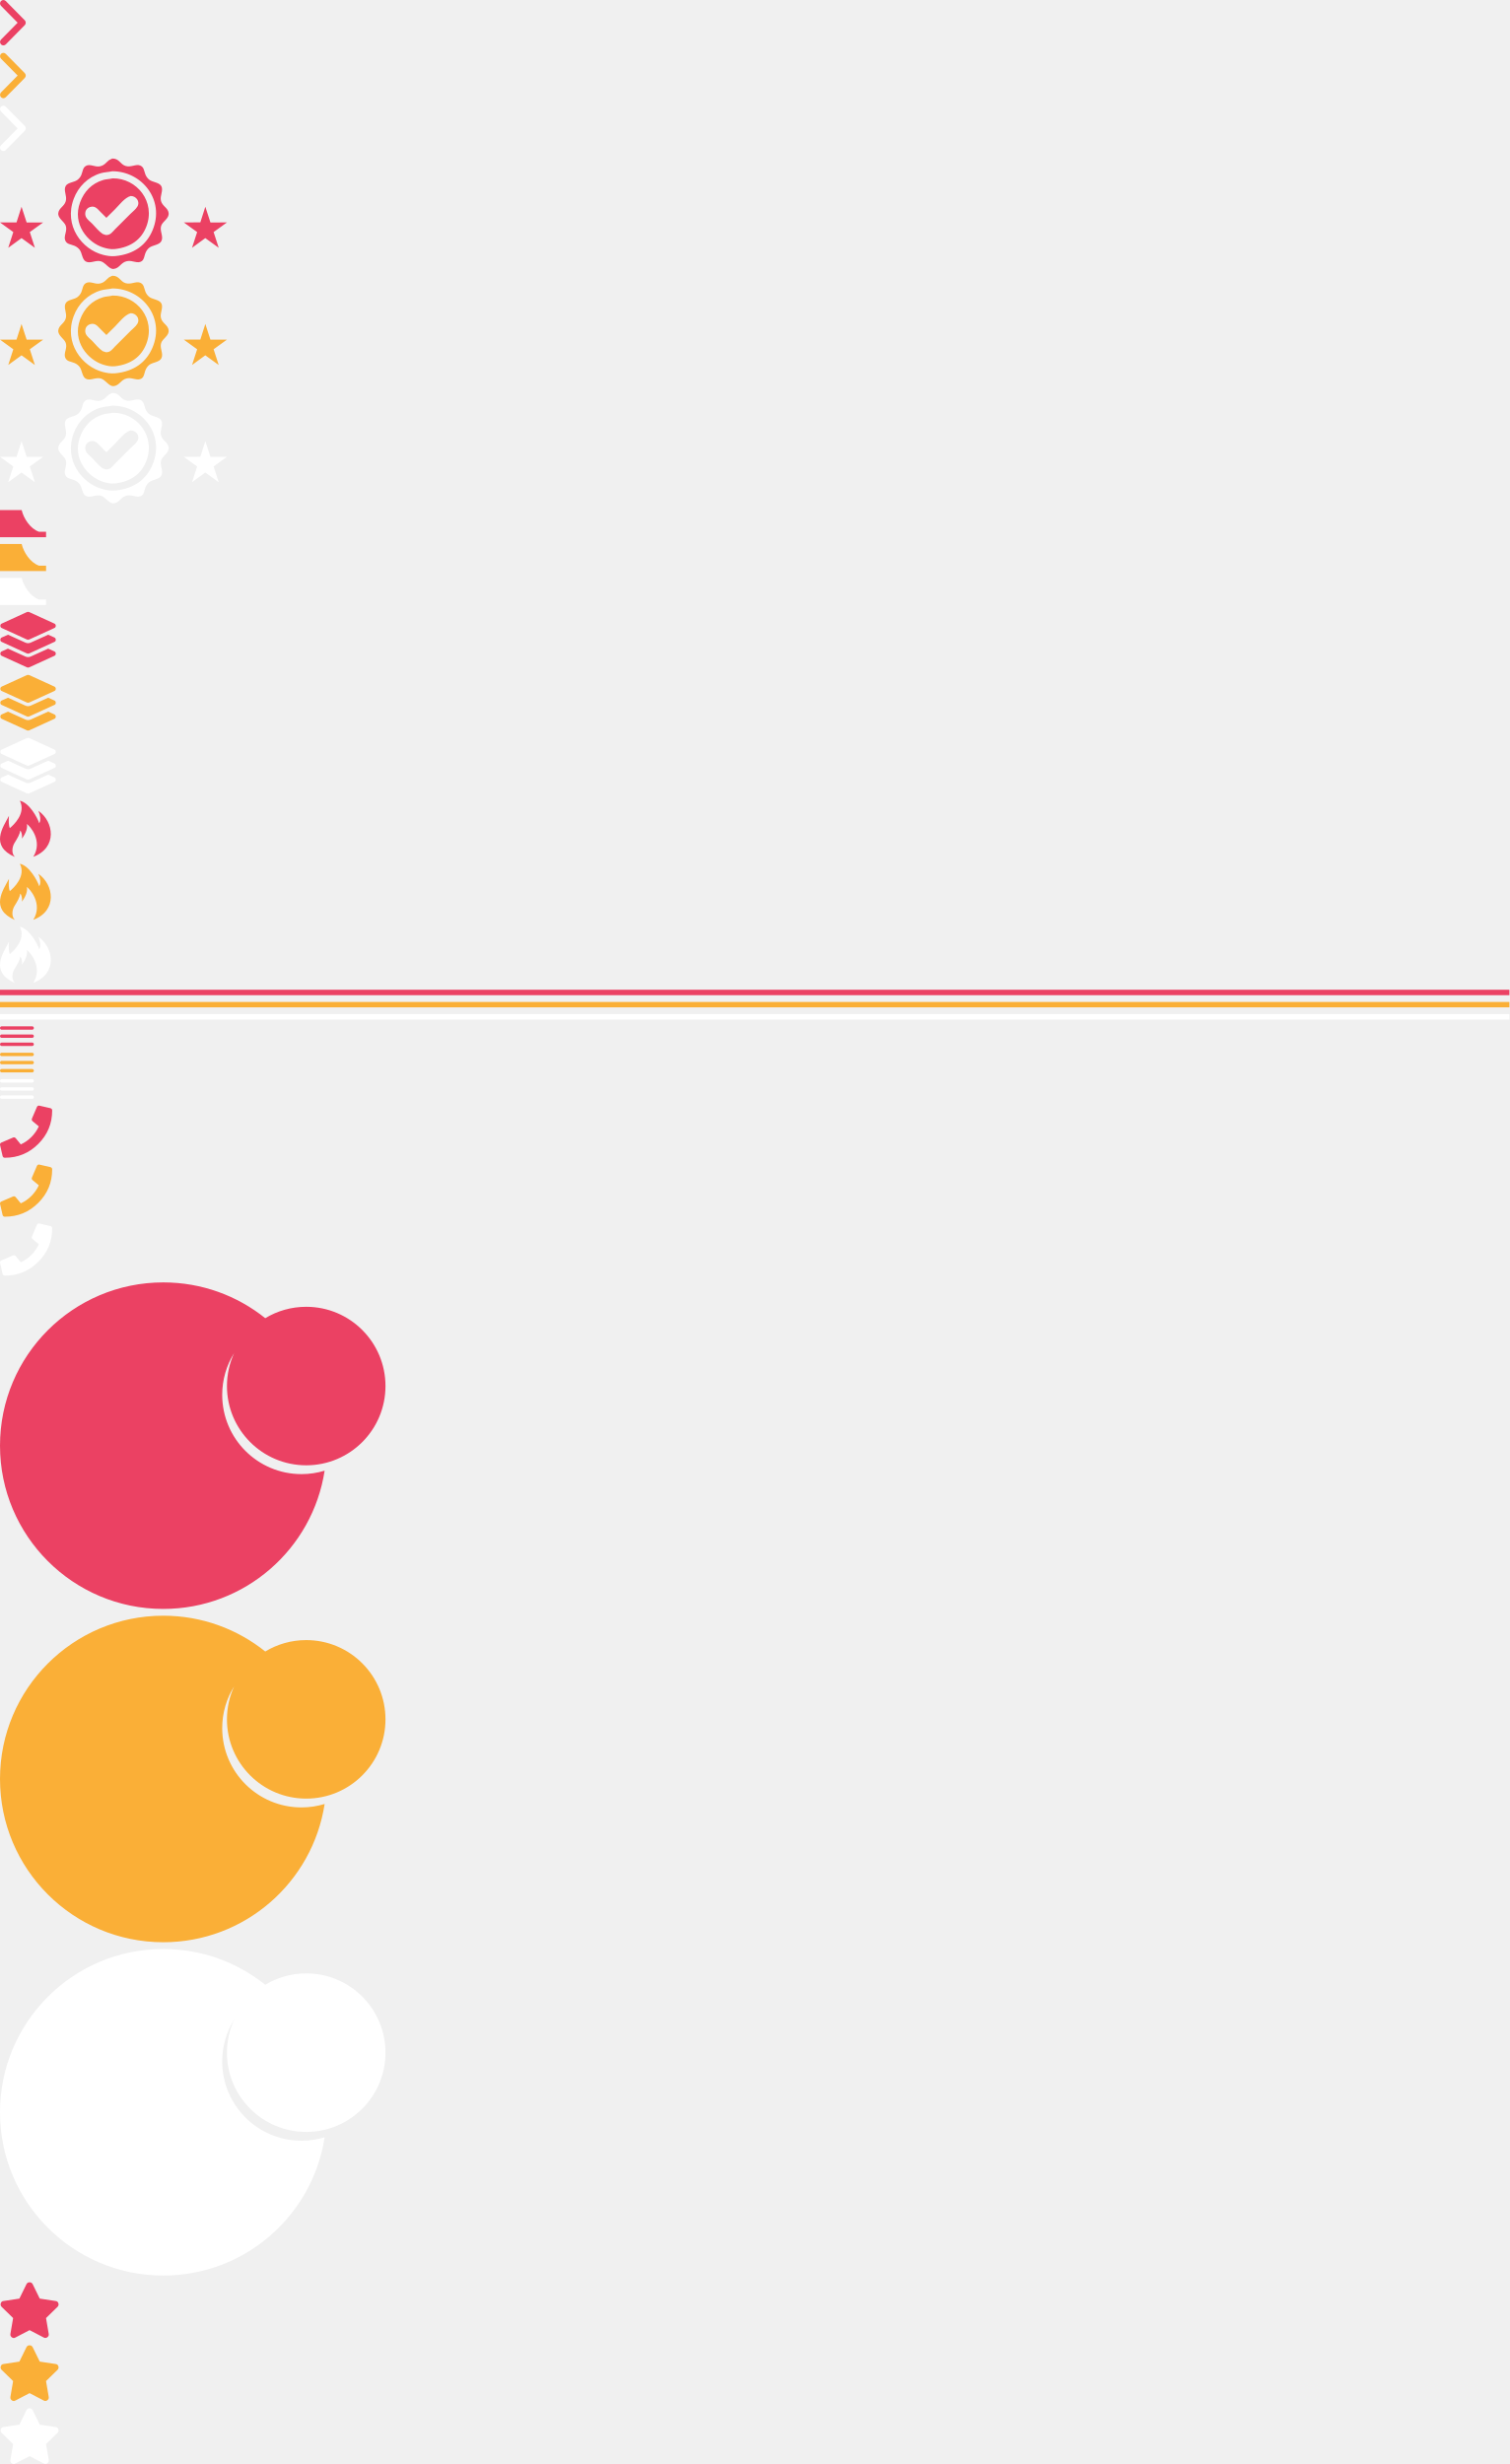
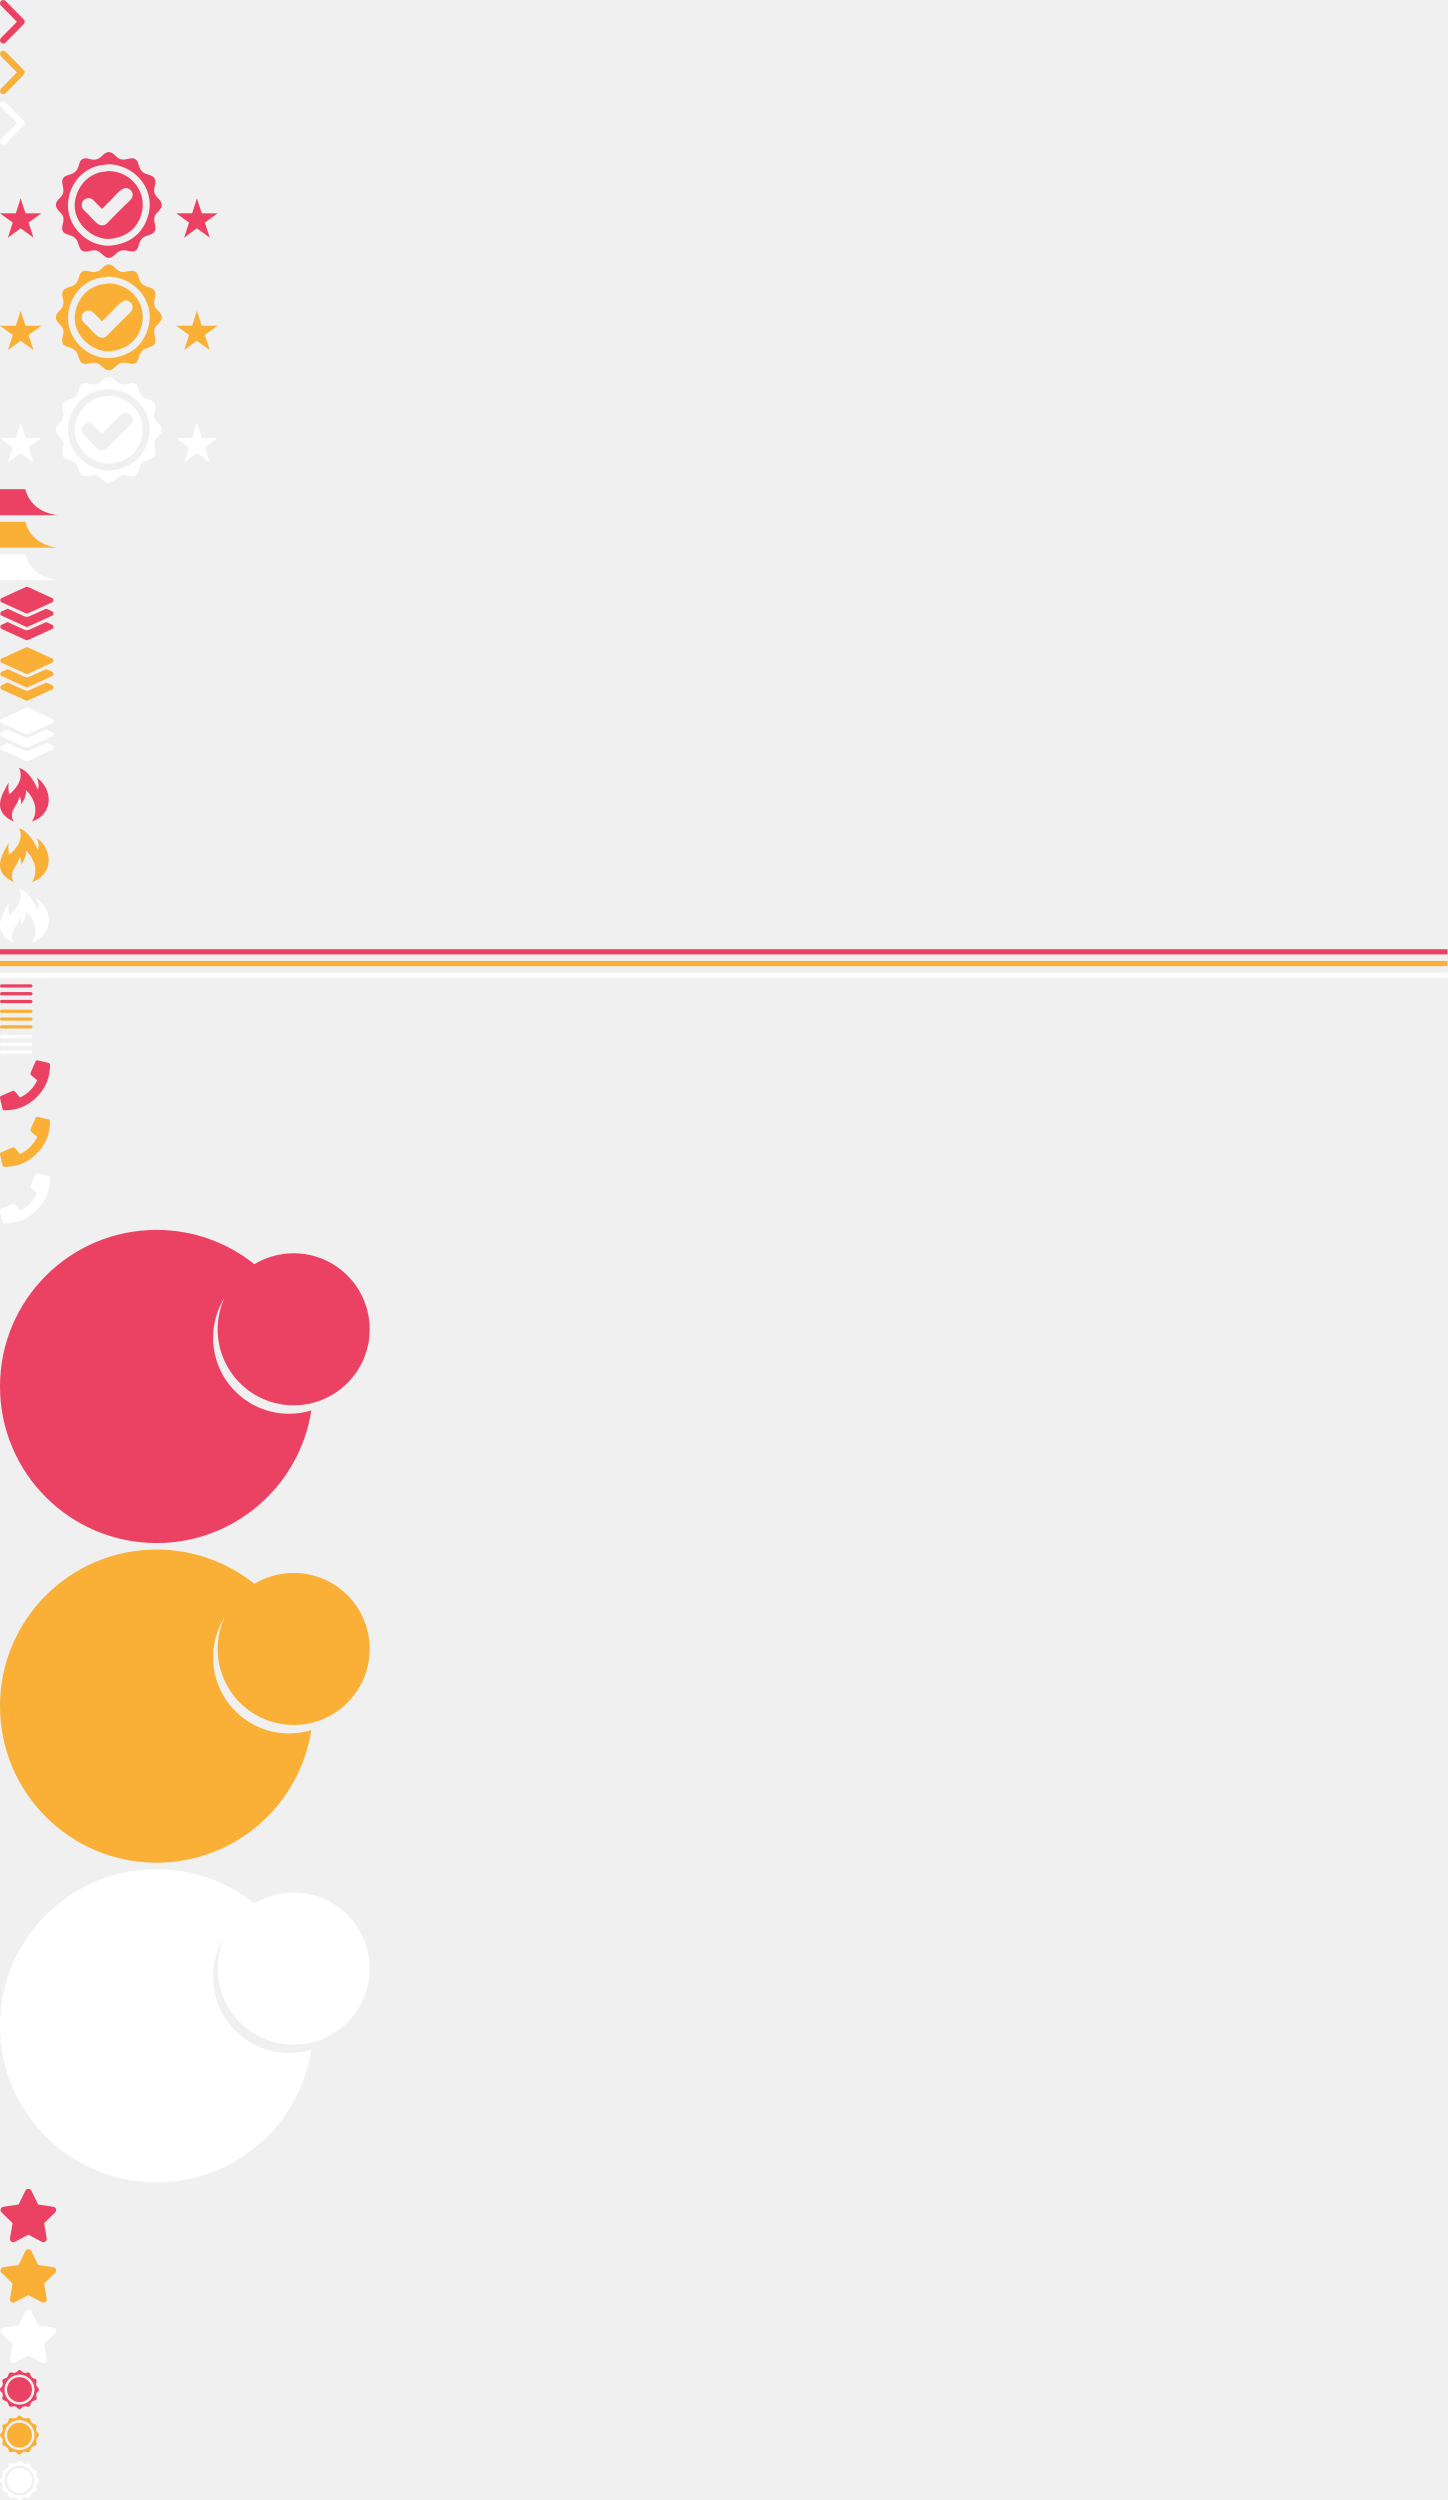
<svg xmlns="http://www.w3.org/2000/svg" xmlns:xlink="http://www.w3.org/1999/xlink">
  <symbol id="icon-arrow" viewBox="0 0 39 68">
    <path fill-rule="evenodd" d="M1.498 58.415l24.539-24.891L1.482 8.616c-1.937-1.965-1.937-5.15 0-7.114a4.908 4.908 0 017.013 0s18.232 18.477 28.069 28.457c1.937 1.964 1.937 5.149 0 7.114L8.511 65.53a4.91 4.91 0 01-7.013 0 5.082 5.082 0 010-7.115z" />
  </symbol>
  <symbol id="icon-bage" viewBox="0 0 335 163">
    <path fill-rule="evenodd" d="M165.812 0c10.29-.095 11.468 8.364 19.392 10.926 8.027 2.594 15.388-3.116 21.54-.676 5.885 2.335 5.63 7.416 7.916 13.381 1.144 2.986 3.233 5.676 5.523 7.55 4.69 3.838 14.448 3.919 17.674 9.207 4.005 6.566-2.385 14.635-.184 22.404 2.194 7.746 10.281 10.008 11.23 17.554 1.037 8.252-8.681 12.122-10.985 18.905-2.562 7.544 3.576 15.318.491 22.22-2.854 6.385-13.05 6.139-18.164 10.25-2.559 2.057-4.514 4.935-5.769 8.286-1.49 3.977-1.743 8.602-4.725 11.049-6.358 5.217-13.858-1.36-22.338.43-9.265 1.955-10.753 10.545-19.637 11.478-6.888.722-11.77-9.182-18.839-11.233-7.851-2.278-15.811 4.03-22.461.184-5.325-3.08-5.264-12.596-8.959-17.309-1.91-2.436-4.491-4.494-7.548-5.77-5.957-2.486-11.344-2.048-13.746-8.102-2.591-6.529 3.679-14.001.736-21.79C94.657 92.85 85.1 88.135 86.036 80.53c.942-7.655 8.83-9.753 11.046-17.554 2.268-7.986-3.901-15.885-.061-22.527 3.017-5.22 12.433-5.22 17.121-8.777 2.407-1.826 4.568-4.288 5.83-7.243 2.267-5.309 2.02-10.759 6.811-13.503 6.235-3.572 13.085 2.061 20.497.613 7.051-1.377 9.219-5.735 13.807-9.268L165.812 0zm.062 18.782c-6.132 1.33-11.977 1.331-17.306 2.946-18.932 5.739-33.039 19.809-39.765 37.81-14.885 39.836 12.34 74.624 43.018 82.556 5.06 1.309 11.509 2.612 18.164 1.965 28.197-2.743 46.152-16.557 55.23-38.24 18.661-44.572-15.94-87.019-59.341-87.037zm.429 10.496c35.587-.484 63.95 34.597 49.646 71.324-7.328 18.815-22.574 30.287-46.148 33.022-6.434.747-12.601-.849-17.244-2.271-23.044-7.056-46.31-34.537-34.365-66.659 5.974-16.065 17.116-27.824 33.997-32.961 4.367-1.328 9.079-1.233 14.114-2.455zm26.633 26.025c-8.879 2.361-17.111 13.556-23.135 19.58l-12.703 12.583-.184-.061-7.609-7.611c-4.093-3.5-8.07-11.108-16.508-8.164-2.504.874-4.449 2.432-5.707 4.542-1.396 2.344-1.776 6.543-.552 9.392 2.006 4.67 6.859 7.693 10.125 11.232 4.466 4.839 9.395 10.741 14.851 14.486l4.357 1.534c6.841.966 10.556-5.034 13.746-8.225l22.829-22.833c3.393-3.394 7.804-6.603 10.309-10.803 4.499-7.544-2.029-15.737-9.819-15.652zM31.788 71.201l7.548 23.201h24.301L44 108.581l7.487 23.202-19.699-14.302-19.637 14.302 7.486-23.202L0 94.341h24.363l7.425-23.14zm271.301 0l7.548 23.201L335 94.341l-19.699 14.24 7.548 23.202-19.821-14.302-19.576 14.302L291 108.581l-19.698-14.24 24.423-.123 7.364-23.017z" />
  </symbol>
-   <symbol id="icon-btn" viewBox="0 0 68 40">
-     <path fill-rule="evenodd" d="M0 40V0h32c2.751 12.048 12.619 27.54 25.631 32H68v8H0z" />
+   <symbol id="icon-btn" viewBox="0 0 90 40">
+     <path fill-rule="evenodd" d="M0 40V0h39c9.654 38.329 51 40 51 40H0z" />
  </symbol>
  <symbol id="icon-catalog" viewBox="0 0 83 83">
    <path fill-rule="evenodd" d="M39.646 40.975c1.171.536 2.342.536 3.516 0l37.241-17.012c1.279-.642 1.918-1.71 1.918-3.21 0-1.497-.639-2.567-1.918-3.209L43.162.532a4.704 4.704 0 00-1.758-.321 4.69 4.69 0 00-1.758.321L2.404 17.544c-1.279.642-1.918 1.712-1.918 3.209 0 1.5.639 2.568 1.918 3.21l37.242 17.012zm31.487-7.062L45.24 45.629c-1.279.536-2.558.802-3.836.802-1.279 0-2.558-.266-3.836-.802L11.834 33.913l-9.43 4.173c-1.279.642-1.918 1.74-1.918 3.29 0 1.552.639 2.595 1.918 3.129l37.242 17.012c1.171.537 2.342.537 3.516 0l37.241-17.012c1.279-.534 1.918-1.577 1.918-3.129 0-1.55-.639-2.648-1.918-3.29l-9.27-4.173zm0 20.542L45.24 66.171c-1.279.537-2.558.802-3.836.802-1.279 0-2.558-.265-3.836-.802L11.674 54.455l-9.27 4.173c-1.279.642-1.918 1.713-1.918 3.21 0 1.499.639 2.568 1.918 3.21l37.242 17.011c1.171.534 2.342.534 3.516 0l37.241-17.011c1.279-.642 1.918-1.711 1.918-3.21 0-1.497-.639-2.568-1.918-3.21l-9.27-4.173z" />
  </symbol>
  <symbol id="icon-fire" viewBox="0 0 75 83">
    <path fill-rule="evenodd" d="M13.275 22.273C4.534 38.901-15.6 66.452 21.93 82.987c-5.81-5.93-3.527-15.776-.671-20.441 4.507-7.362 7.878-12.613 8.529-18.457 2.151 1.333 3.441 8.092 2.506 11.888 6.936-9.104 8.54-17.017 7.289-21.7 3.965 2.384 24.363 24.659 9.566 48.479 35.89-13.387 30.538-51.953 7.517-67.87 2.501 5.822 4.194 13.321 1.252 18.353C55.403 25.314 43.301 2.924 29.333-.004c9.3 18.48-8.856 35.505-14.805 40.399-1.652-3.133-1.983-11.178-1.253-18.122z" />
  </symbol>
  <symbol id="icon-line" viewBox="0 0 2228 8">
    <path fill-rule="evenodd" d="M0 8h2228V0H0v8z" />
  </symbol>
  <symbol id="icon-list" viewBox="0 0 50 29">
    <path fill-rule="evenodd" d="M47.5 17h-45a2.5 2.5 0 010-5h45a2.5 2.5 0 110 5zm0-12h-45a2.5 2.5 0 010-5h45a2.5 2.5 0 110 5zm-45 19h45a2.5 2.5 0 110 5h-45a2.5 2.5 0 110-5z" />
  </symbol>
  <symbol id="icon-phone" viewBox="0 0 77 77">
    <path fill-rule="evenodd" d="M58.51.181c-1.907-.5-3.261.151-4.062 1.955l-7.221 16.84c-.703 1.706-.352 3.108 1.053 4.21l9.026 7.518c-2.708 5.814-6.344 11.028-10.906 15.637a52.879 52.879 0 01-15.721 10.976l-7.371-9.021c-1.203-1.403-2.609-1.753-4.212-1.053L2.248 54.46c-1.907.804-2.607 2.157-2.106 4.06l3.61 15.637c.4 1.903 1.554 2.857 3.46 2.857 19.255 0 35.702-6.818 49.342-20.449C70.192 42.934 77.013 26.494 77.013 7.248c0-1.903-.954-3.056-2.858-3.458L58.51.181z" />
  </symbol>
  <symbol id="icon-sample" viewBox="0 0 569 482">
    <path fill-rule="evenodd" d="M452 270c-64.617 0-117-52.383-117-117 0-17.403 3.805-33.916 10.62-48.76C334.455 122.165 328 143.327 328 166c0 64.617 52.383 117 117 117 11.895 0 23.372-1.781 34.187-5.08C461.419 393.494 361.546 482 241 482 107.899 482 0 374.101 0 241S107.899 0 241 0c56.961 0 109.297 19.771 150.545 52.812C409.189 42.143 429.877 36 452 36c64.617 0 117 52.383 117 117 0 64.617-52.383 117-117 117z" />
  </symbol>
  <symbol id="icon-star" viewBox="0 0 87 83">
    <path fill-rule="evenodd" d="M28.627 24.058L5.291 27.589c-2.132.216-3.516 1.339-4.155 3.37-.64 2.034-.215 3.799 1.278 5.296l16.943 16.53-3.996 23.431c-.32 2.031.372 3.691 2.078 4.975 1.703 1.284 3.461 1.39 5.274.321l20.939-10.913L64.59 81.512c1.811.963 3.569.828 5.275-.401 1.703-1.231 2.397-2.864 2.078-4.895l-3.996-23.431 16.942-16.53c1.491-1.497 1.918-3.262 1.279-5.296-.639-2.031-2.026-3.154-4.156-3.37l-23.336-3.531L48.287 2.874C47.328.948 45.782-.015 43.652-.015c-2.133 0-3.676.963-4.635 2.889l-10.39 21.184z" />
  </symbol>
+   <symbol id="icon-tag" viewBox="0 0 60 60">
+     <path d="M30.36 0h-.99l-1.34.55c-1.47 1-1.53 1.84-3.09 2.75a7.27 7.27 0 01-6.3.56c-2.59-.81-4.43.1-5.24 2-.62 1.48-.36 3.33-2.56 5.32-3 2.73-6.17 1.1-7.17 4.61a5.76 5.76 0 00.4 3.41A7.33 7.33 0 013 25.36c-1 1.32-3.21 2.34-3 4.87.32 3.54 5.89 3.94 3.91 10.92a4.45 4.45 0 00-.13 3.31c1.45 3.39 4.36 1.39 7.35 4.54s1.05 6 4.56 7.21c2.5.88 5.45-2.26 9.6.65 1.34.94 2.36 3.15 4.79 3.07s3.21-2.17 4.72-3.16a7.16 7.16 0 016.24-.81 4.75 4.75 0 003.32.23c3.36-1.19 1.63-4.35 4.58-7.31a7.66 7.66 0 012.33-1.56c1-.39 2.17-.46 3.07-.91a3.73 3.73 0 001.87-2c1-2.67-2.19-5.51.61-9.64 1-1.44 3.1-2.39 3.16-4.71.06-2.5-2.09-3.38-3.07-4.79-2.89-4.14.18-7-.62-9.52s-3.18-2.52-4.79-3.09a7.24 7.24 0 01-4.06-3.83c-.7-1.65-.43-4-2.87-5a4.24 4.24 0 00-3.37.09 7.22 7.22 0 01-6.28-.69 8.87 8.87 0 01-2-1.88C31.83.13 31.04.3 30.35-.02zm-2 10.89a19.18 19.18 0 1013.61 34.12 20.5 20.5 0 002.47-2.35 19.25 19.25 0 004.71-14.34 19.24 19.24 0 00-20.79-17.43zm.11-3.88a23.28 23.28 0 00-9 2.49 23.63 23.63 0 00-7.83 6.62 21.74 21.74 0 00-3.08 5.51 22.37 22.37 0 00-1.52 10c.74 7.18 3.62 12.54 9.1 16.82a23.17 23.17 0 0024.48 2.1 23.49 23.49 0 007.83-6.6 19.7 19.7 0 001.17-1.7 23 23 0 003.43-13.79c-.7-7.18-3.3-11.7-8.31-16.18l-2.49-1.8a21.64 21.64 0 00-3.82-1.92 22.51 22.51 0 00-9.95-1.51z" fill-rule="evenodd" />
+   </symbol>
  <view id="icon-arrow-view-red" viewBox="0 0 39 68" />
  <view id="icon-arrow-view-orange" viewBox="0 78 39 68" />
  <view id="icon-arrow-view-white" viewBox="0 156 39 68" />
  <view id="icon-bage-view-red" viewBox="0 234 335 163" />
  <view id="icon-bage-view-orange" viewBox="0 407 335 163" />
  <view id="icon-bage-view-white" viewBox="0 580 335 163" />
-   <view id="icon-btn-view-red" viewBox="0 753 68 40" />
-   <view id="icon-btn-view-orange" viewBox="0 803 68 40" />
-   <view id="icon-btn-view-white" viewBox="0 853 68 40" />
+   <view id="icon-btn-view-red" viewBox="0 753 90 40" />
+   <view id="icon-btn-view-orange" viewBox="0 803 90 40" />
+   <view id="icon-btn-view-white" viewBox="0 853 90 40" />
  <view id="icon-catalog-view-red" viewBox="0 903 83 83" />
  <view id="icon-catalog-view-orange" viewBox="0 996 83 83" />
  <view id="icon-catalog-view-white" viewBox="0 1089 83 83" />
  <view id="icon-fire-view-red" viewBox="0 1182 75 83" />
  <view id="icon-fire-view-orange" viewBox="0 1275 75 83" />
  <view id="icon-fire-view-white" viewBox="0 1368 75 83" />
  <view id="icon-line-view-red" viewBox="0 1461 2228 8" />
  <view id="icon-line-view-orange" viewBox="0 1479 2228 8" />
  <view id="icon-line-view-white" viewBox="0 1497 2228 8" />
  <view id="icon-list-view-red" viewBox="0 1515 50 29" />
  <view id="icon-list-view-orange" viewBox="0 1554 50 29" />
  <view id="icon-list-view-white" viewBox="0 1593 50 29" />
  <view id="icon-phone-view-red" viewBox="0 1632 77 77" />
  <view id="icon-phone-view-orange" viewBox="0 1719 77 77" />
  <view id="icon-phone-view-white" viewBox="0 1806 77 77" />
  <view id="icon-sample-view-red" viewBox="0 1893 569 482" />
  <view id="icon-sample-view-orange" viewBox="0 2385 569 482" />
  <view id="icon-sample-view-white" viewBox="0 2877 569 482" />
  <view id="icon-star-view-red" viewBox="0 3369 87 83" />
  <view id="icon-star-view-orange" viewBox="0 3462 87 83" />
  <view id="icon-star-view-white" viewBox="0 3555 87 83" />
+   <view id="icon-tag-view-red" viewBox="0 3648 60 60" />
+   <view id="icon-tag-view-orange" viewBox="0 3718 60 60" />
+   <view id="icon-tag-view-white" viewBox="0 3788 60 60" />
  <use xlink:href="#icon-arrow" x="0" y="0" width="39" height="68" style="fill:#eb4163" />
  <use xlink:href="#icon-arrow" x="0" y="78" width="39" height="68" style="fill:#faaf37" />
  <use xlink:href="#icon-arrow" x="0" y="156" width="39" height="68" style="fill:#ffffff" />
  <use xlink:href="#icon-bage" x="0" y="234" width="335" height="163" style="fill:#eb4163" />
  <use xlink:href="#icon-bage" x="0" y="407" width="335" height="163" style="fill:#faaf37" />
  <use xlink:href="#icon-bage" x="0" y="580" width="335" height="163" style="fill:#ffffff" />
-   <use xlink:href="#icon-btn" x="0" y="753" width="68" height="40" style="fill:#eb4163" />
-   <use xlink:href="#icon-btn" x="0" y="803" width="68" height="40" style="fill:#faaf37" />
-   <use xlink:href="#icon-btn" x="0" y="853" width="68" height="40" style="fill:#ffffff" />
+   <use xlink:href="#icon-btn" x="0" y="753" width="90" height="40" style="fill:#eb4163" />
+   <use xlink:href="#icon-btn" x="0" y="803" width="90" height="40" style="fill:#faaf37" />
+   <use xlink:href="#icon-btn" x="0" y="853" width="90" height="40" style="fill:#ffffff" />
  <use xlink:href="#icon-catalog" x="0" y="903" width="83" height="83" style="fill:#eb4163" />
  <use xlink:href="#icon-catalog" x="0" y="996" width="83" height="83" style="fill:#faaf37" />
  <use xlink:href="#icon-catalog" x="0" y="1089" width="83" height="83" style="fill:#ffffff" />
  <use xlink:href="#icon-fire" x="0" y="1182" width="75" height="83" style="fill:#eb4163" />
  <use xlink:href="#icon-fire" x="0" y="1275" width="75" height="83" style="fill:#faaf37" />
  <use xlink:href="#icon-fire" x="0" y="1368" width="75" height="83" style="fill:#ffffff" />
  <use xlink:href="#icon-line" x="0" y="1461" width="2228" height="8" style="fill:#eb4163" />
  <use xlink:href="#icon-line" x="0" y="1479" width="2228" height="8" style="fill:#faaf37" />
  <use xlink:href="#icon-line" x="0" y="1497" width="2228" height="8" style="fill:#ffffff" />
  <use xlink:href="#icon-list" x="0" y="1515" width="50" height="29" style="fill:#eb4163" />
  <use xlink:href="#icon-list" x="0" y="1554" width="50" height="29" style="fill:#faaf37" />
  <use xlink:href="#icon-list" x="0" y="1593" width="50" height="29" style="fill:#ffffff" />
  <use xlink:href="#icon-phone" x="0" y="1632" width="77" height="77" style="fill:#eb4163" />
  <use xlink:href="#icon-phone" x="0" y="1719" width="77" height="77" style="fill:#faaf37" />
  <use xlink:href="#icon-phone" x="0" y="1806" width="77" height="77" style="fill:#ffffff" />
  <use xlink:href="#icon-sample" x="0" y="1893" width="569" height="482" style="fill:#eb4163" />
  <use xlink:href="#icon-sample" x="0" y="2385" width="569" height="482" style="fill:#faaf37" />
  <use xlink:href="#icon-sample" x="0" y="2877" width="569" height="482" style="fill:#ffffff" />
  <use xlink:href="#icon-star" x="0" y="3369" width="87" height="83" style="fill:#eb4163" />
  <use xlink:href="#icon-star" x="0" y="3462" width="87" height="83" style="fill:#faaf37" />
  <use xlink:href="#icon-star" x="0" y="3555" width="87" height="83" style="fill:#ffffff" />
+   <use xlink:href="#icon-tag" x="0" y="3648" width="60" height="60" style="fill:#eb4163" />
+   <use xlink:href="#icon-tag" x="0" y="3718" width="60" height="60" style="fill:#faaf37" />
+   <use xlink:href="#icon-tag" x="0" y="3788" width="60" height="60" style="fill:#ffffff" />
</svg>
